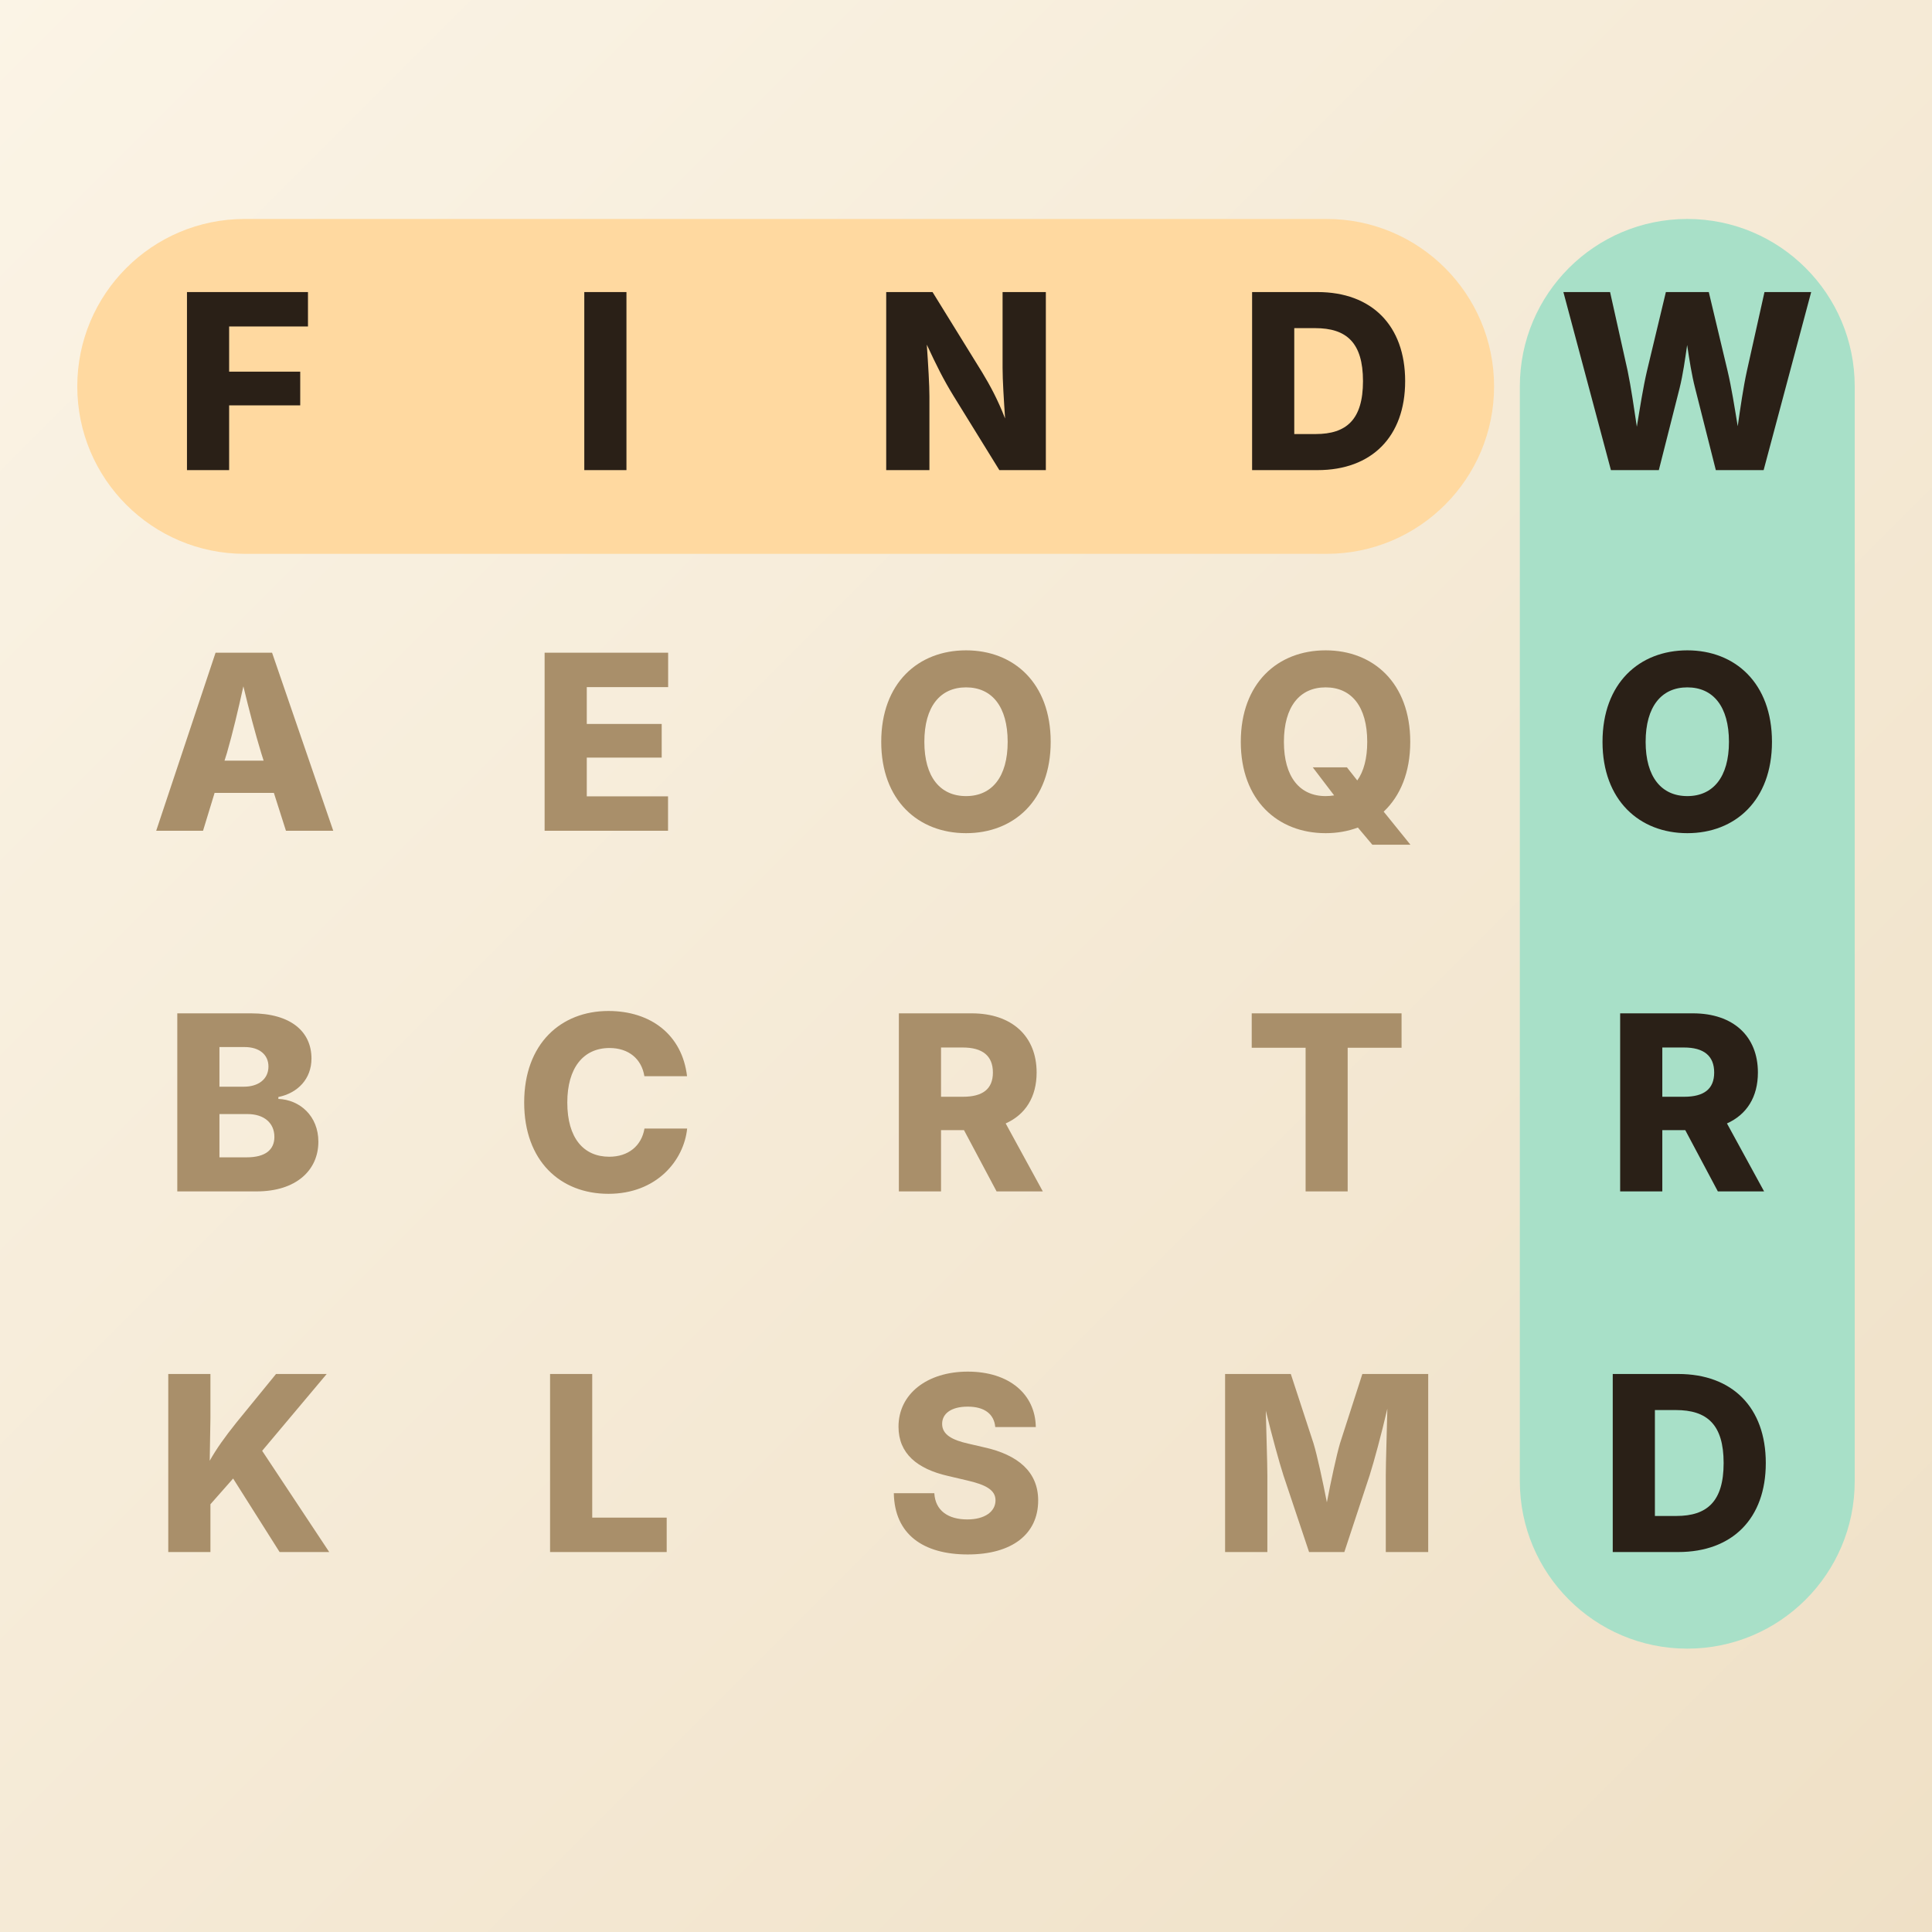
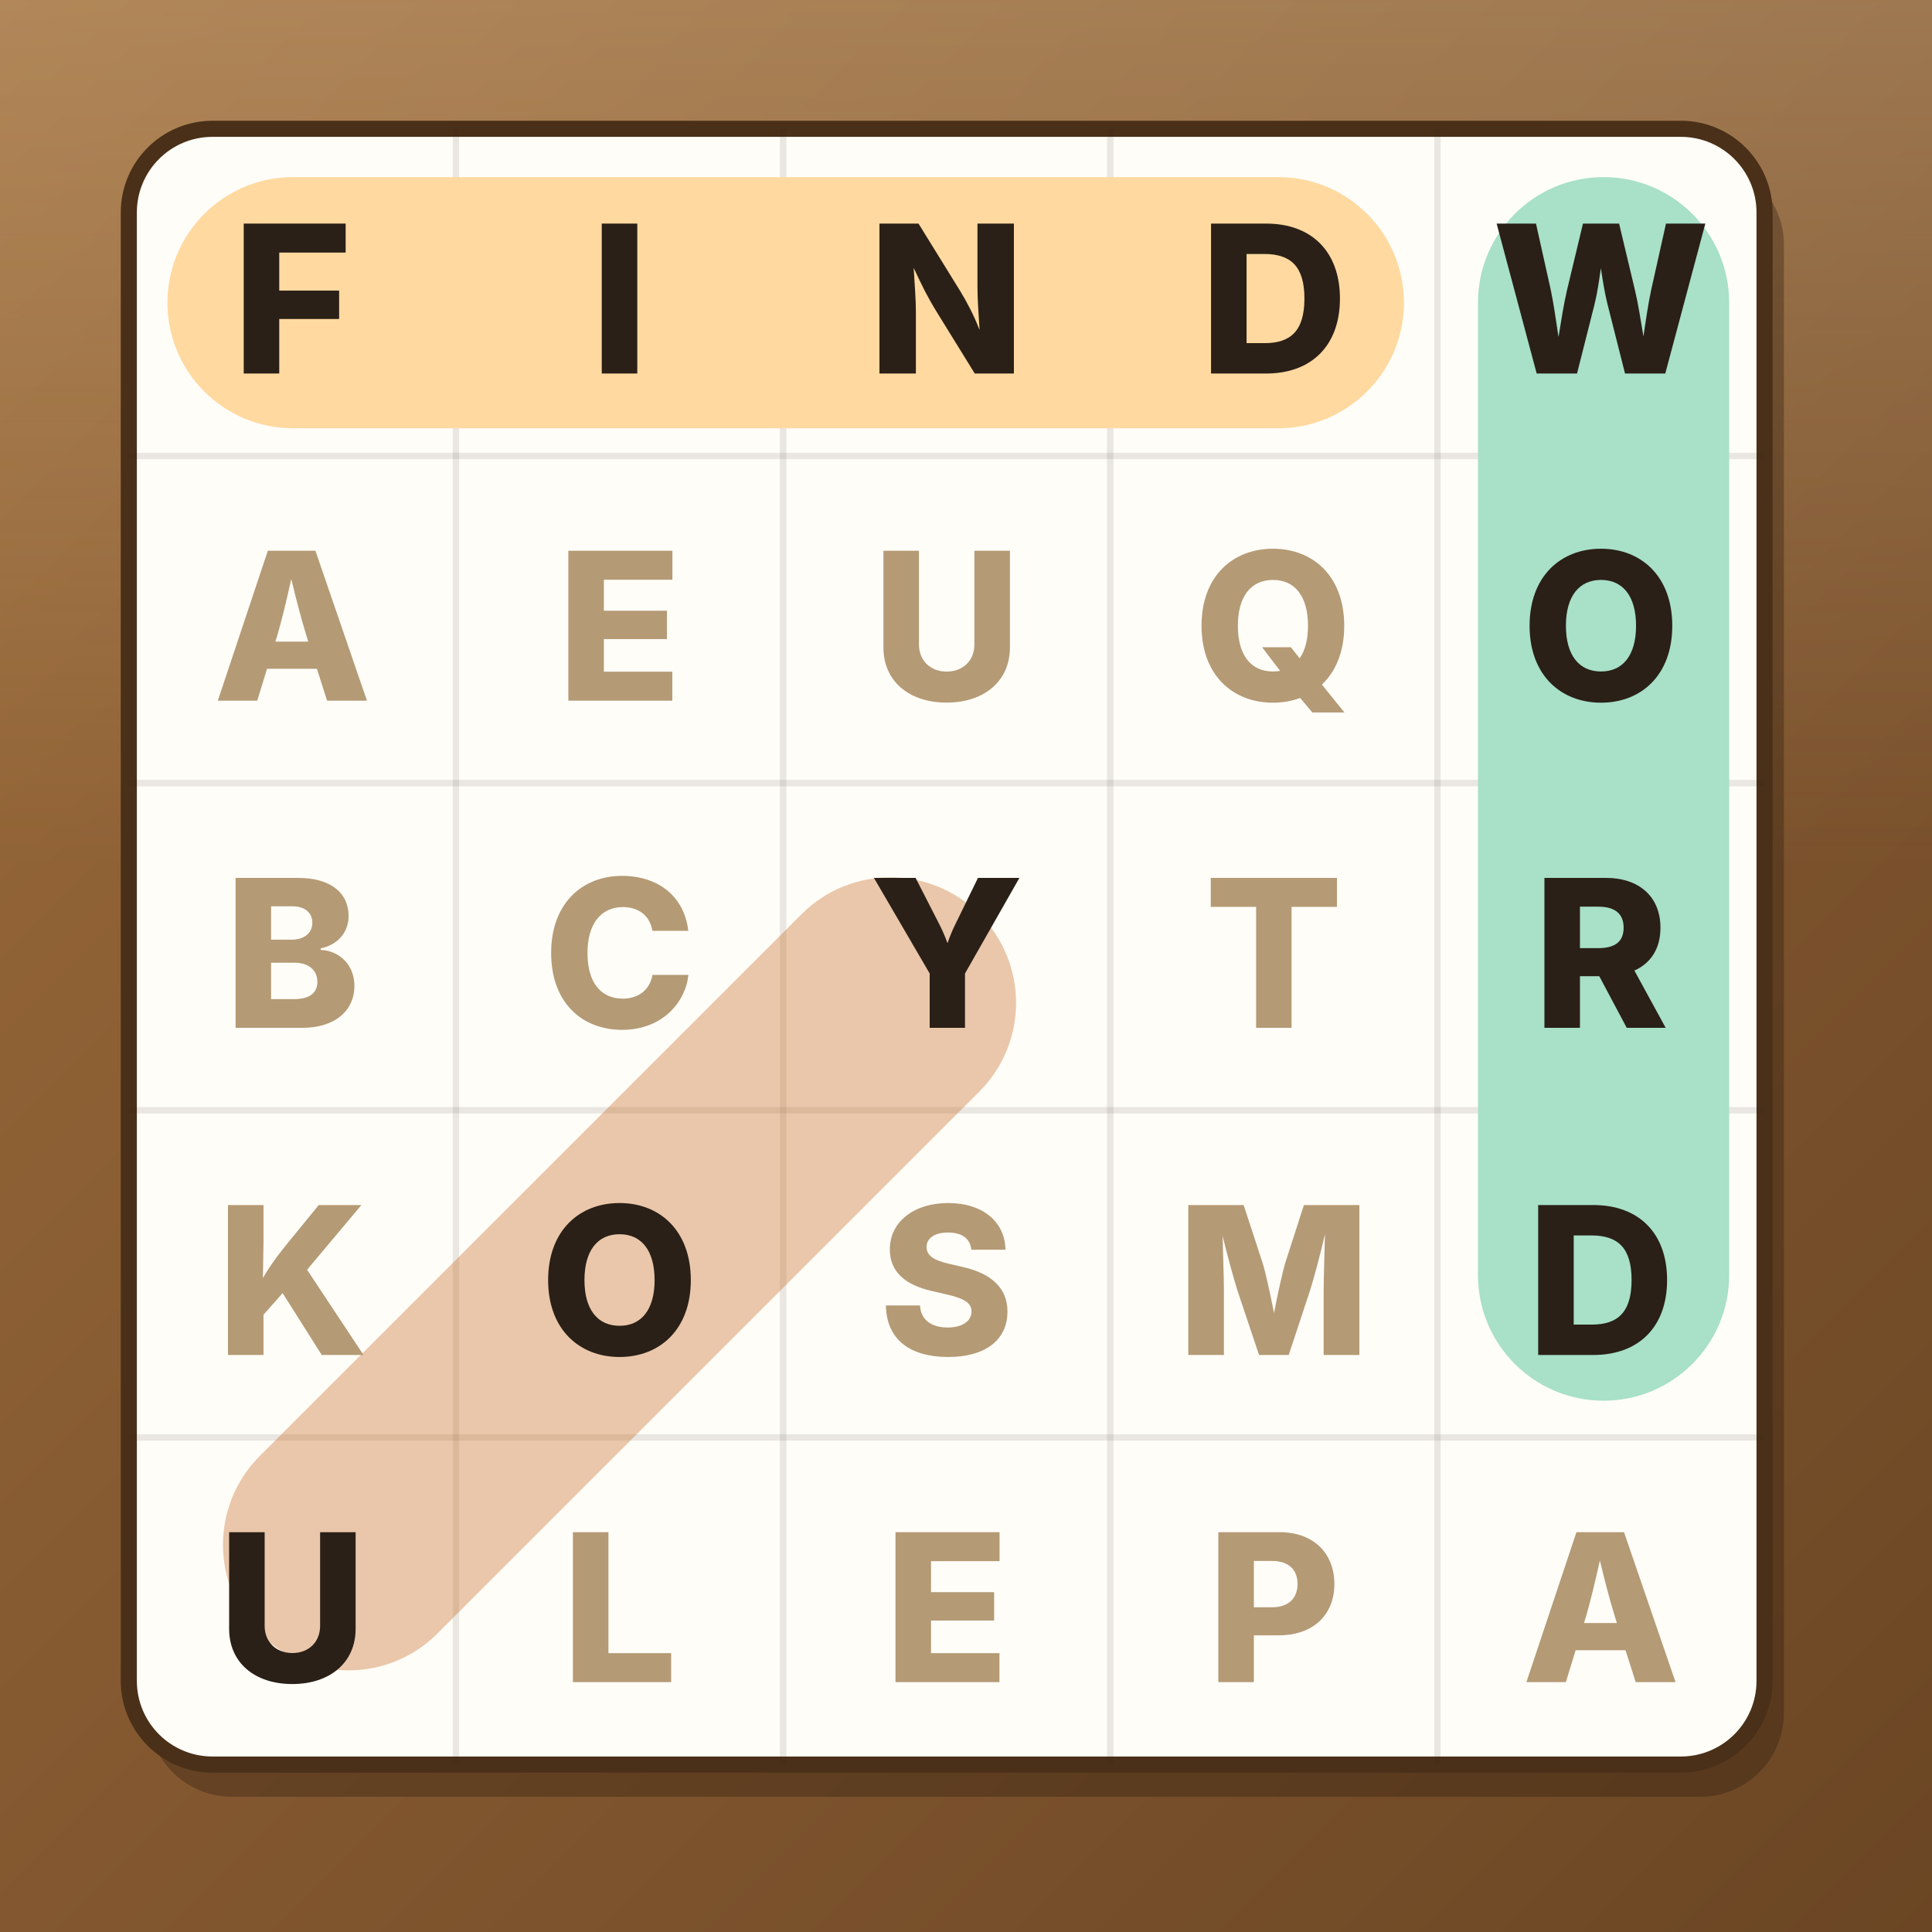
<svg xmlns="http://www.w3.org/2000/svg" viewBox="0 0 600 600" width="600" height="600" role="img" aria-label="Word Search board">
  <defs>
-     <linearGradient id="wsbg" x1="0" y1="0" x2="1" y2="1">
-       <stop offset="0" stop-color="#FBF4E6" />
-       <stop offset="1" stop-color="#EFE0C6" />
+     <linearGradient id="wswood" x1="0" y1="0" x2="1" y2="1">
+       <stop offset="0" stop-color="#9C6C3B" />
+       <stop offset="0.5" stop-color="#835830" />
+       <stop offset="1" stop-color="#6B4624" />
+     </linearGradient>
+     <linearGradient id="wssheen" x1="0" y1="0" x2="0" y2="1">
+       <stop offset="0" stop-color="#FFEBC7" stop-opacity="0.22" />
+       <stop offset="0.45" stop-color="#FFEBC7" stop-opacity="0" />
    </linearGradient>
  </defs>
-   <rect width="600" height="600" fill="url(#wsbg)" />
-   <rect x="24" y="68" width="440" height="104" rx="52" fill="#FFD9A0" />
-   <rect x="472" y="68" width="104" height="444" rx="52" fill="#A8E0C8" />
-   <g font-family="'Bricolage Grotesque','Inter',sans-serif" font-weight="800" font-size="76" text-anchor="middle">
-     <text x="76" y="146" fill="#2A2017">F</text>
-     <text x="188" y="146" fill="#2A2017">I</text>
-     <text x="300" y="146" fill="#2A2017">N</text>
-     <text x="412" y="146" fill="#2A2017">D</text>
-     <text x="524" y="146" fill="#2A2017">W</text>
-     <text x="76" y="258" fill="#A98F6A">A</text>
-     <text x="188" y="258" fill="#A98F6A">E</text>
-     <text x="300" y="258" fill="#A98F6A">O</text>
-     <text x="412" y="258" fill="#A98F6A">Q</text>
-     <text x="524" y="258" fill="#2A2017">O</text>
-     <text x="76" y="370" fill="#A98F6A">B</text>
-     <text x="188" y="370" fill="#A98F6A">C</text>
-     <text x="300" y="370" fill="#A98F6A">R</text>
-     <text x="412" y="370" fill="#A98F6A">T</text>
-     <text x="524" y="370" fill="#2A2017">R</text>
-     <text x="76" y="482" fill="#A98F6A">K</text>
-     <text x="188" y="482" fill="#A98F6A">L</text>
-     <text x="300" y="482" fill="#A98F6A">S</text>
-     <text x="412" y="482" fill="#A98F6A">M</text>
-     <text x="524" y="482" fill="#2A2017">D</text>
+   <rect width="600" height="600" fill="url(#wswood)" />
+   <rect width="600" height="600" fill="url(#wssheen)" />
+   <rect x="46" y="50" width="508" height="508" rx="26" fill="#2A1A0C" opacity="0.35" />
+   <rect x="40" y="40" width="508" height="508" rx="26" fill="#FFFDF8" stroke="#4A3018" stroke-width="5" />
+   <g stroke="#2A2017" stroke-opacity="0.10" stroke-width="2">
+     <path d="M141.6 40 V548 M243.2 40 V548 M344.8 40 V548 M446.4 40 V548" />
+     <path d="M40 141.6 H548 M40 243.2 H548 M40 344.8 H548 M40 446.4 H548" />
+   </g>
+   <rect x="52" y="55" width="384" height="78" rx="39" fill="#FFD9A0" />
+   <rect x="459" y="55" width="78" height="380" rx="39" fill="#A8E0C8" />
+   <rect x="153.4" y="237.6" width="78" height="316" rx="39" fill="#C96F2A" opacity="0.38" transform="rotate(45 192.4 395.6)" />
+   <g font-family="'Bricolage Grotesque','Inter',sans-serif" font-weight="800" font-size="64" text-anchor="middle">
+     <text x="90.8" y="116" fill="#2A2017">F</text>
+     <text x="192.4" y="116" fill="#2A2017">I</text>
+     <text x="294" y="116" fill="#2A2017">N</text>
+     <text x="395.6" y="116" fill="#2A2017">D</text>
+     <text x="497.2" y="116" fill="#2A2017">W</text>
+     <text x="90.8" y="217.6" fill="#B49A75">A</text>
+     <text x="192.4" y="217.6" fill="#B49A75">E</text>
+     <text x="294" y="217.6" fill="#B49A75">U</text>
+     <text x="395.6" y="217.6" fill="#B49A75">Q</text>
+     <text x="497.2" y="217.6" fill="#2A2017">O</text>
+     <text x="90.8" y="319.2" fill="#B49A75">B</text>
+     <text x="192.4" y="319.2" fill="#B49A75">C</text>
+     <text x="294" y="319.2" fill="#2A2017">Y</text>
+     <text x="395.6" y="319.2" fill="#B49A75">T</text>
+     <text x="497.2" y="319.2" fill="#2A2017">R</text>
+     <text x="90.8" y="420.8" fill="#B49A75">K</text>
+     <text x="192.4" y="420.8" fill="#2A2017">O</text>
+     <text x="294" y="420.8" fill="#B49A75">S</text>
+     <text x="395.6" y="420.8" fill="#B49A75">M</text>
+     <text x="497.2" y="420.8" fill="#2A2017">D</text>
+     <text x="90.8" y="522.4" fill="#2A2017">U</text>
+     <text x="192.4" y="522.4" fill="#B49A75">L</text>
+     <text x="294" y="522.4" fill="#B49A75">E</text>
+     <text x="395.6" y="522.4" fill="#B49A75">P</text>
+     <text x="497.2" y="522.4" fill="#B49A75">A</text>
  </g>
</svg>
